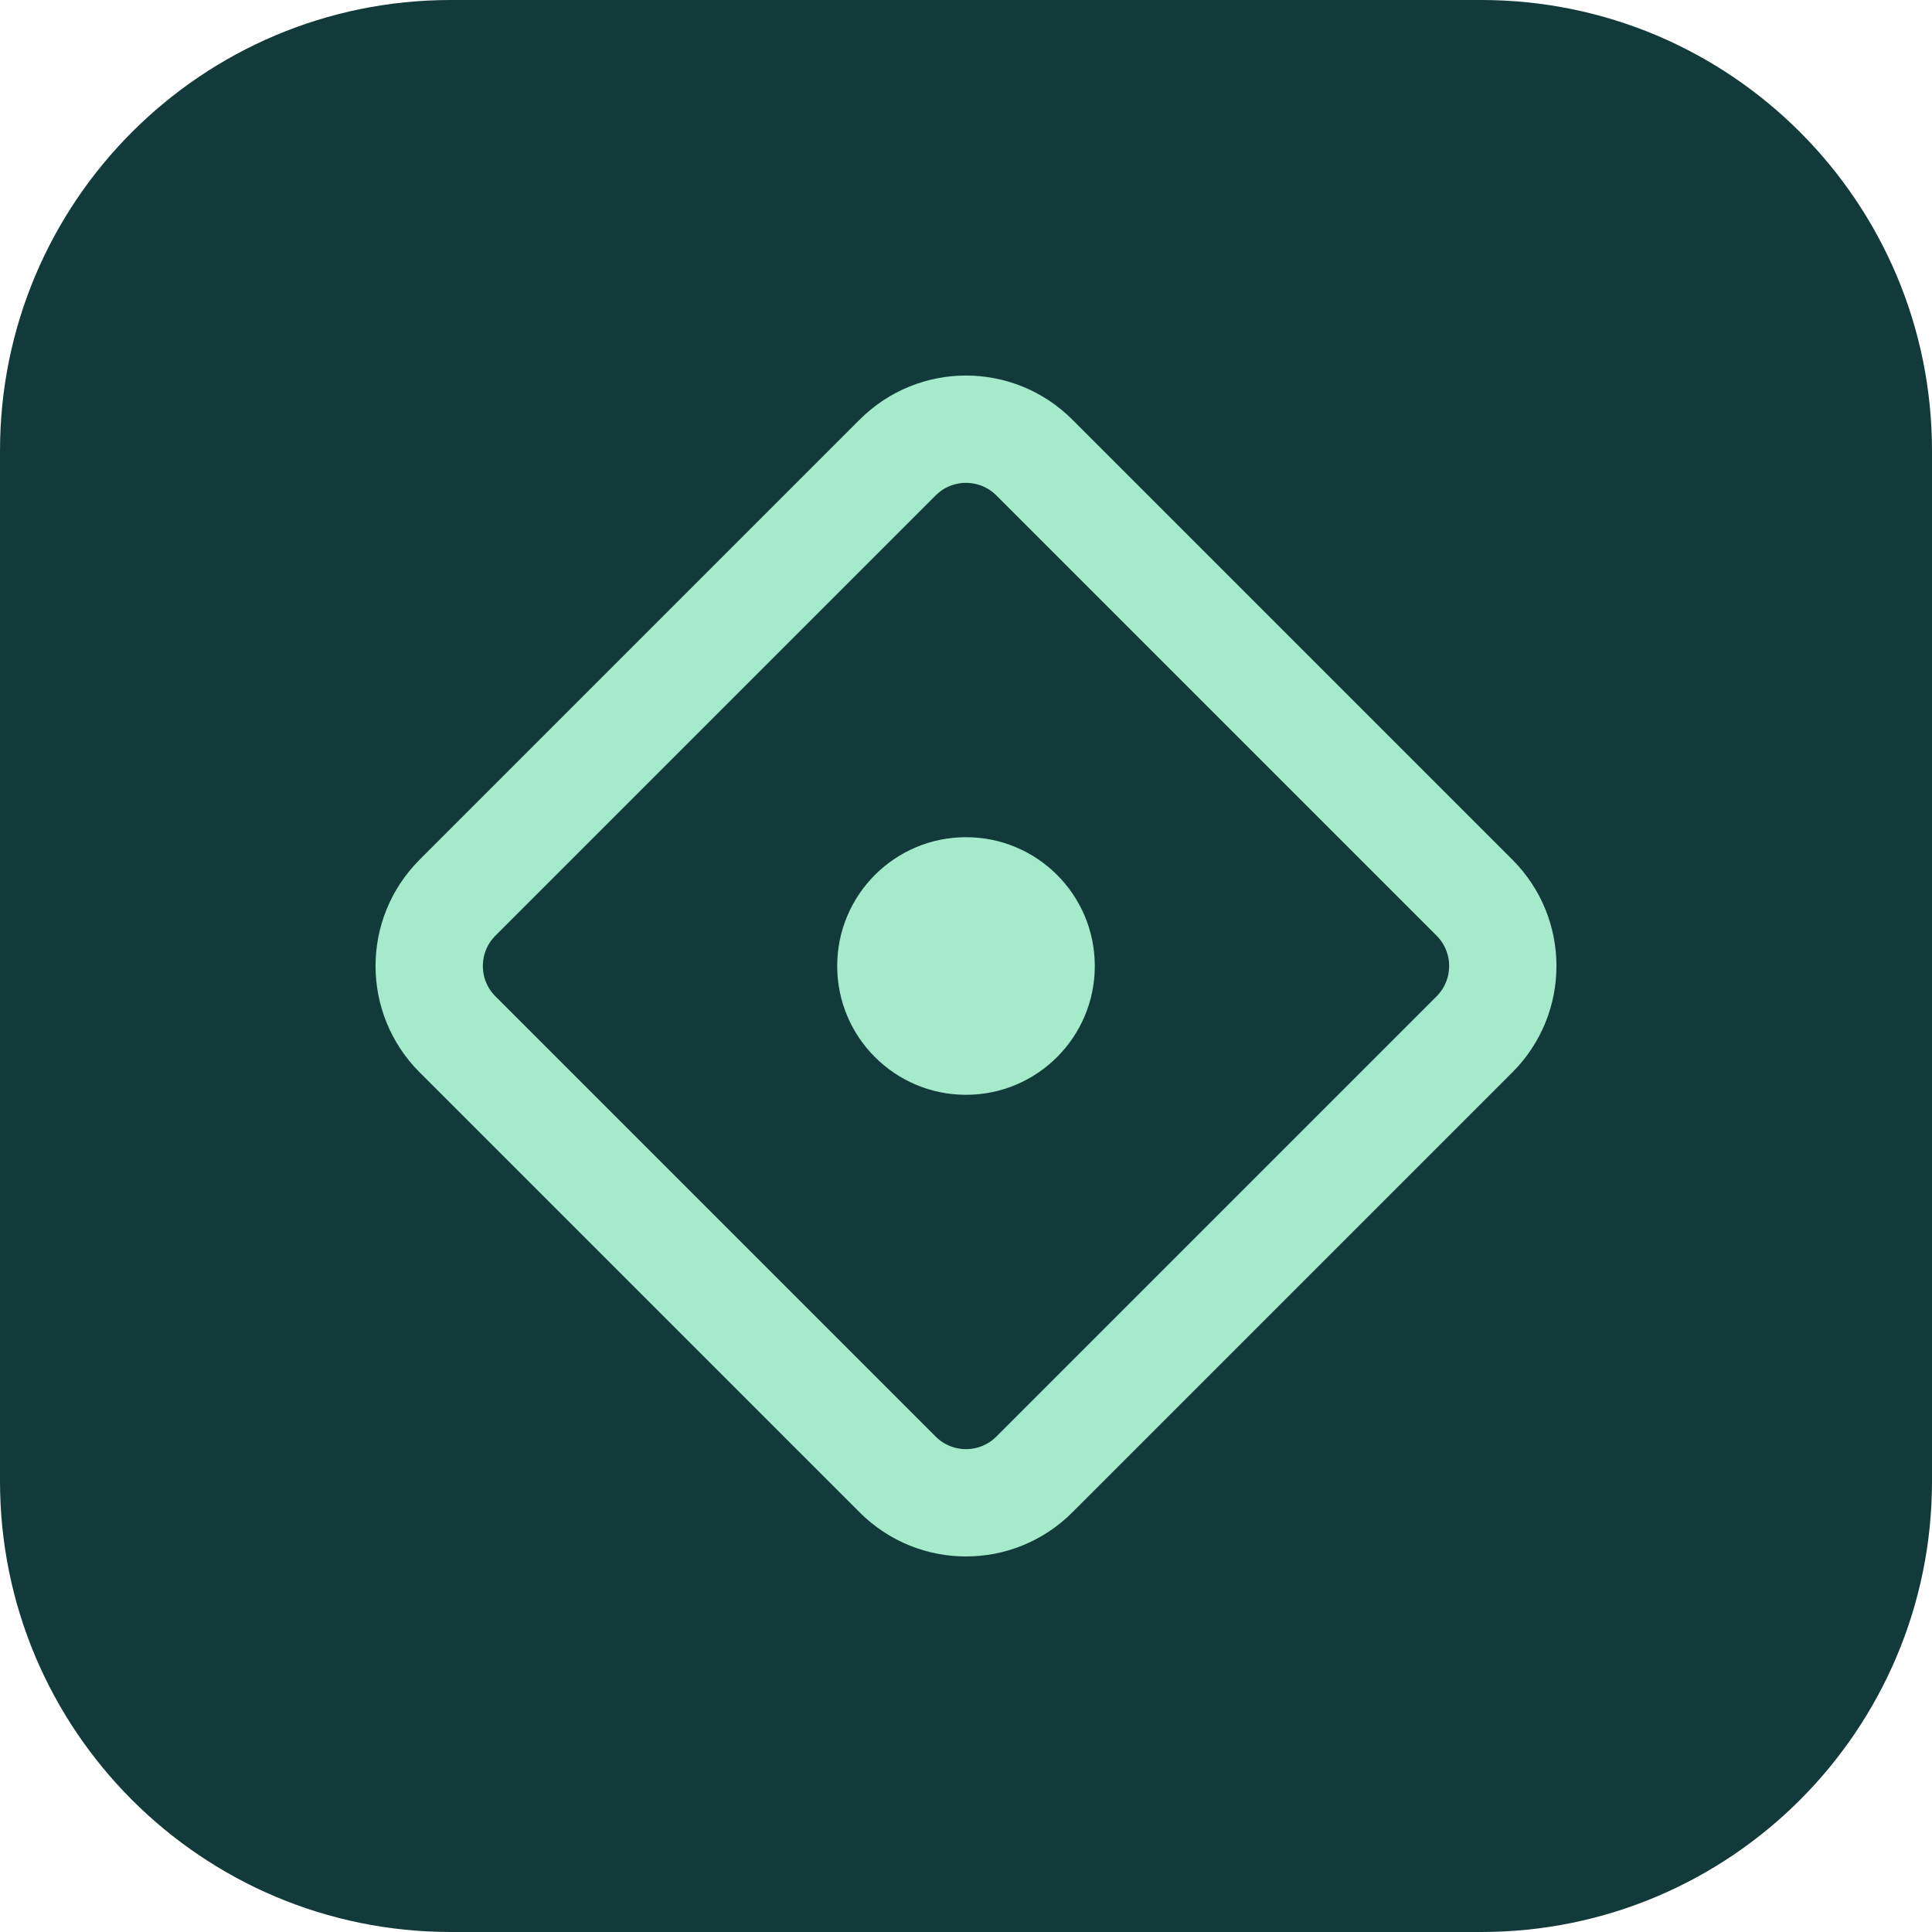
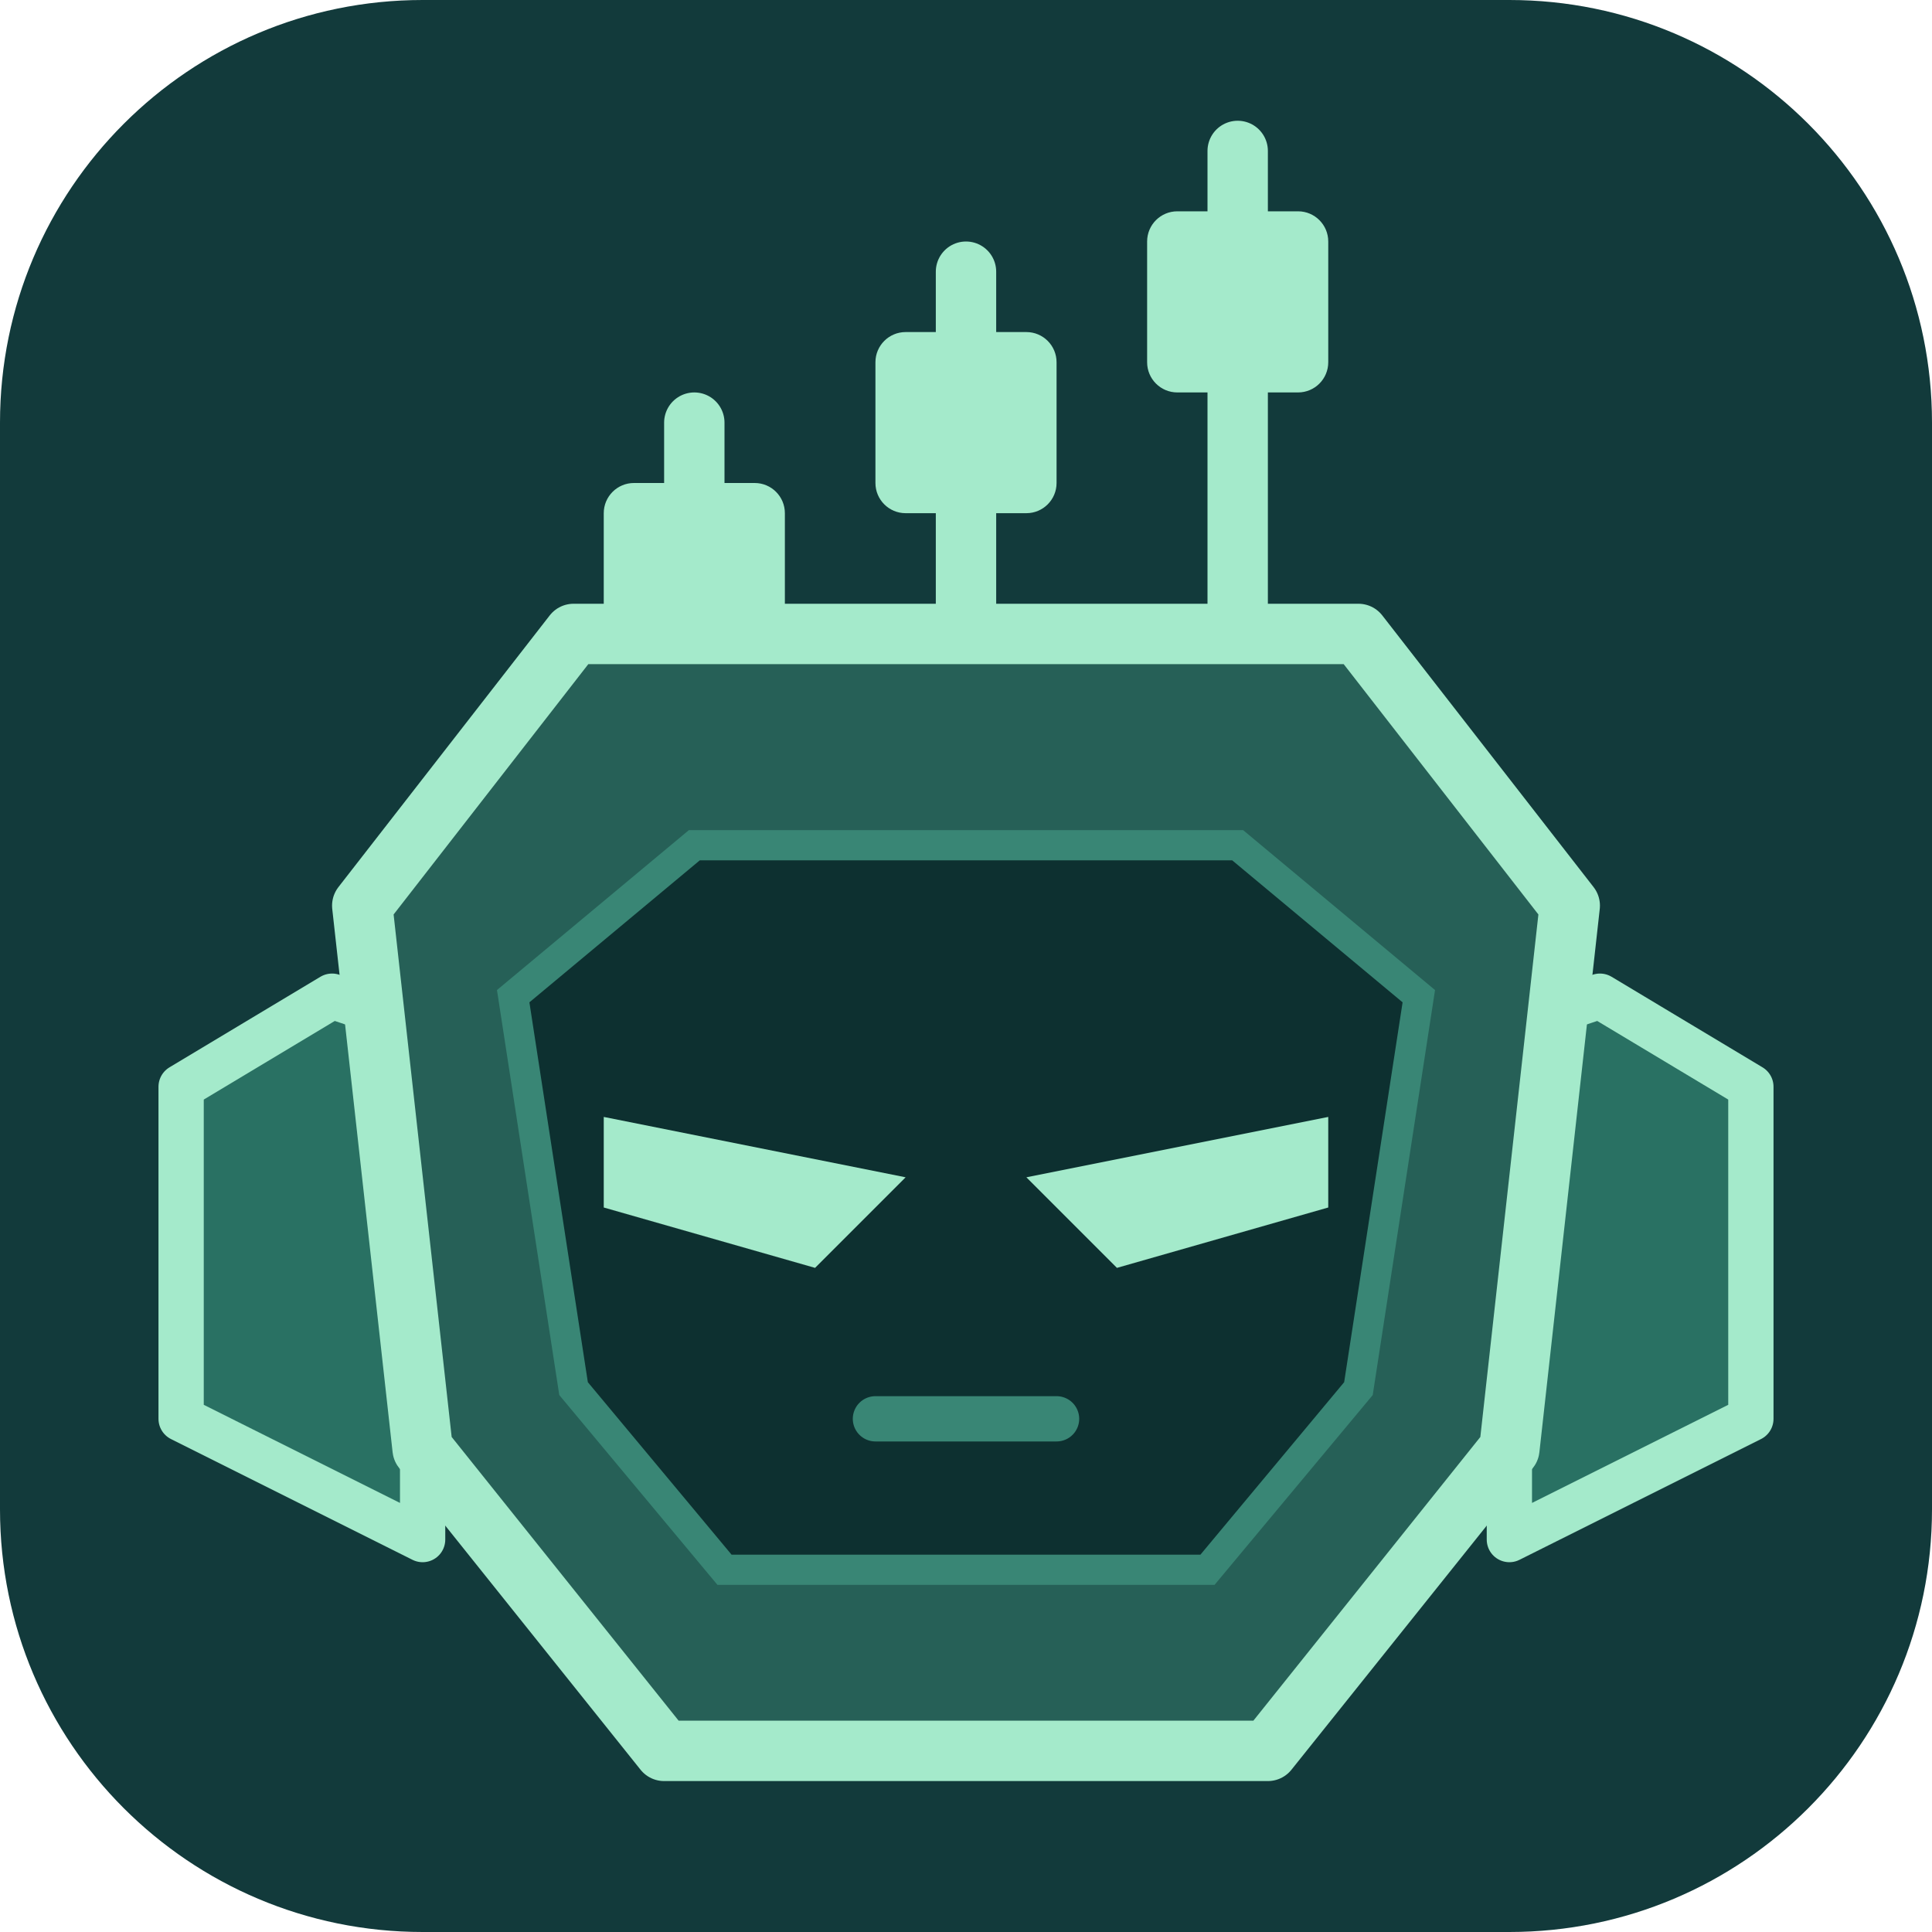
- <svg xmlns="http://www.w3.org/2000/svg" viewBox="0 0 180 180" fill="none">
-   <rect width="180" height="180" rx="42" fill="#123A3B" />
-   <rect x="52" y="52" width="76" height="76" rx="9" transform="rotate(45 90 90)" stroke="#A4EACB" stroke-width="10" />
-   <circle cx="90" cy="90" r="12" fill="#A4EACB" />
+ <svg xmlns="http://www.w3.org/2000/svg" viewBox="0 0 64 64" fill="none">
+   <rect width="64" height="64" rx="14" fill="#123A3B" />
+   <path d="M23 14v8M32 9v12M41 5v17" stroke="#A4EACB" stroke-width="2" stroke-linecap="round" />
+   <rect x="20" y="16" width="6" height="5" rx="1" fill="#A4EACB" />
+   <rect x="29" y="11" width="6" height="6" rx="1" fill="#A4EACB" />
+   <rect x="38" y="7" width="6" height="6" rx="1" fill="#A4EACB" />
+   <path d="m11 33-5 3v11l8 4V34l-3-1Zm42 0 5 3v11l-8 4V34l3-1Z" fill="#297163" stroke="#A4EACB" stroke-width="1.5" stroke-linejoin="round" />
+   <path d="m12 30 7-9h26l7 9-2 18-8 10H22l-8-10-2-18Z" fill="#266057" stroke="#A4EACB" stroke-width="2" stroke-linejoin="round" />
+   <path d="m17 33 6-5h18l6 5-2 13-5 6H24l-5-6-2-13Z" fill="#0D3030" stroke="#398675" stroke-width="1" />
+   <path d="m20 37 10 2-3 3-7-2v-3Zm24 0-10 2 3 3 7-2v-3Z" fill="#A4EACB" />
+   <path d="M29 47h6" stroke="#398675" stroke-width="1.5" stroke-linecap="round" />
</svg>
